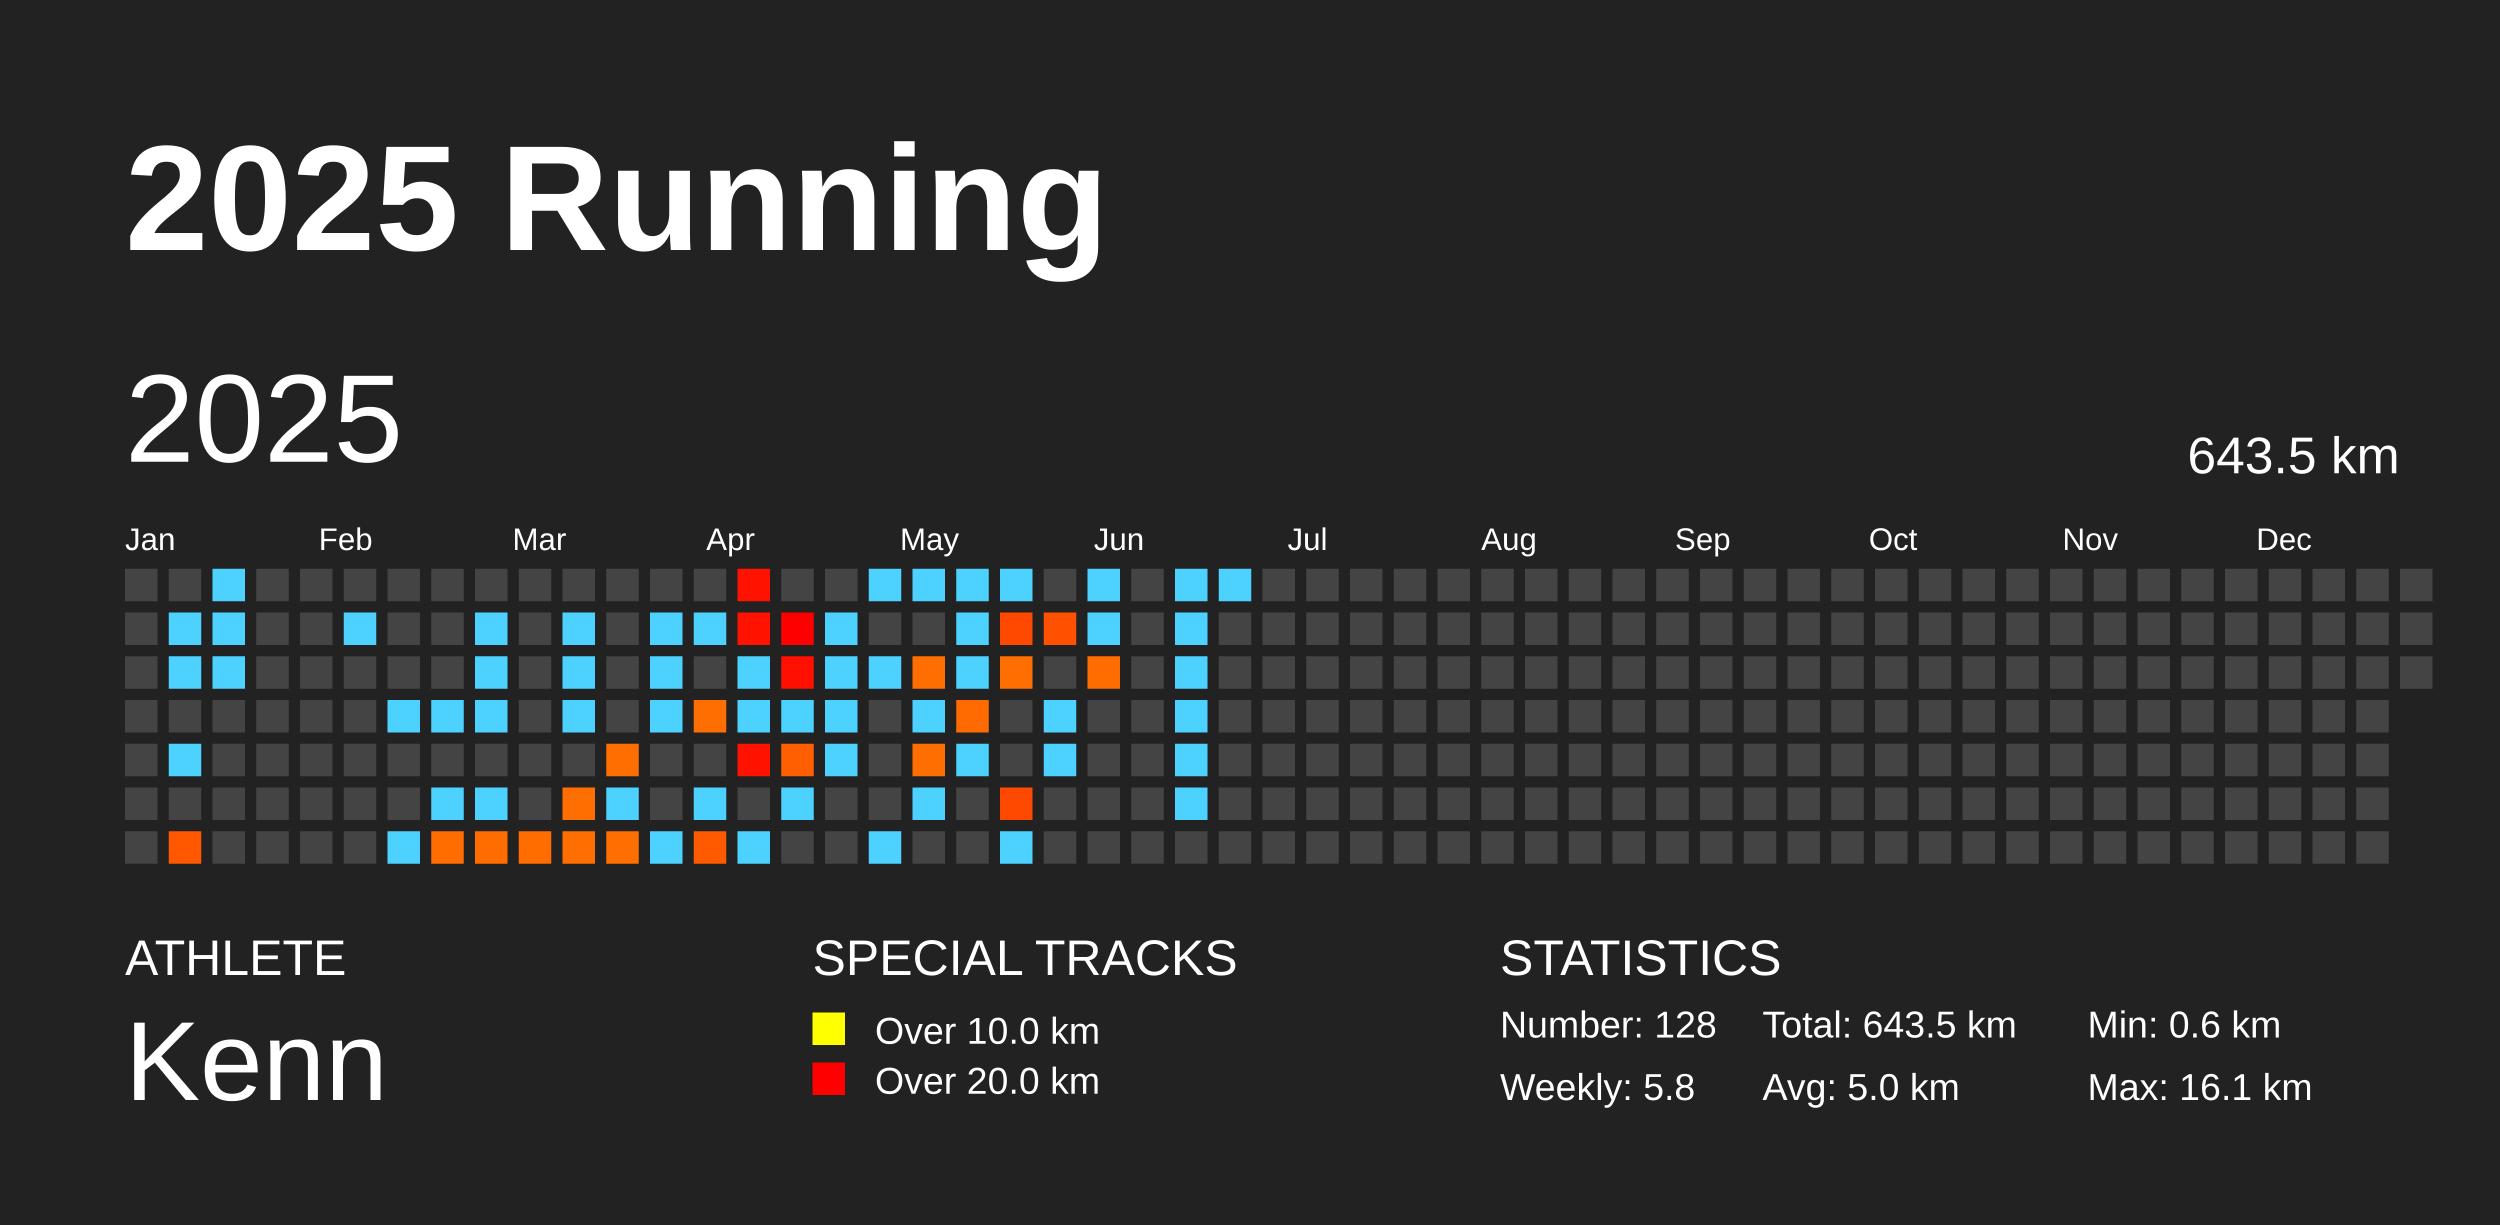
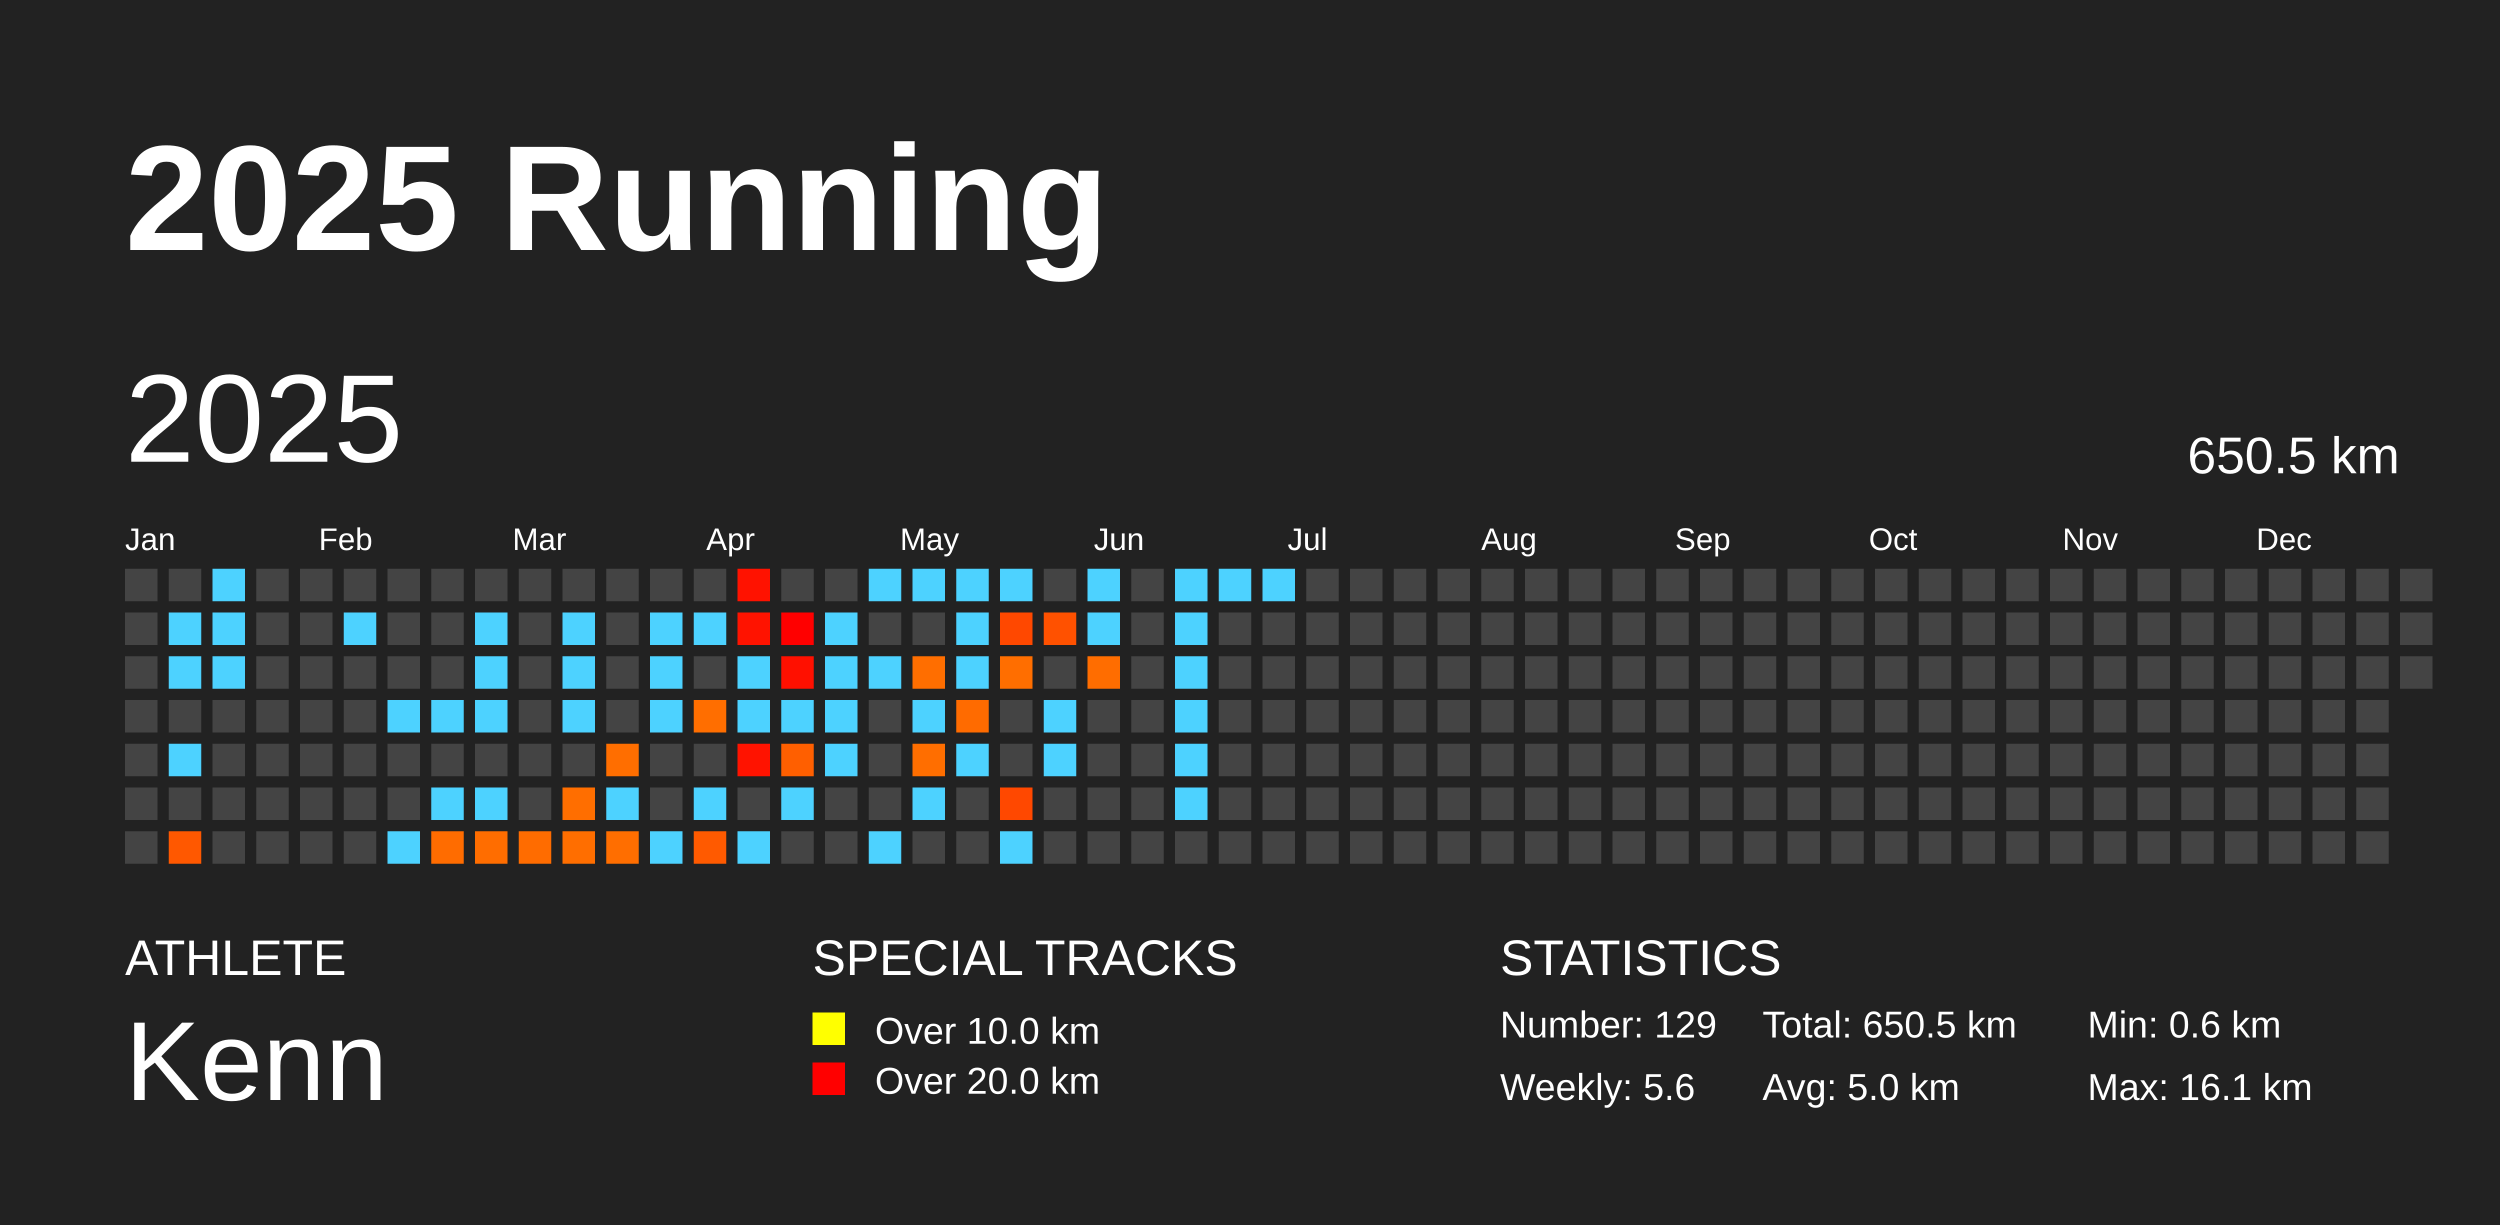
<svg xmlns="http://www.w3.org/2000/svg" baseProfile="full" height="98mm" version="1.1" viewBox="0,0,200,98" width="200mm">
  <defs />
  <rect fill="#222222" height="98" width="200" x="0" y="0" />
  <text fill="#FFFFFF" style="font-size:12px; font-family:Arial; font-weight:bold;" x="10" y="20">2025 Running</text>
  <text fill="#FFFFFF" style="font-size:4px; font-family:Arial" x="10" y="78">ATHLETE</text>
  <text fill="#FFFFFF" style="font-size:9px; font-family:Arial" x="10" y="88">Kenn</text>
  <text fill="#FFFFFF" style="font-size:4px; font-family:Arial" x="65" y="78">SPECIAL TRACKS</text>
  <rect fill="yellow" height="2.6" width="2.6" x="65" y="81" />
  <text fill="#FFFFFF" style="font-size:3px; font-family:Arial" x="70" y="83.5">Over 10.0 km</text>
  <rect fill="red" height="2.6" width="2.6" x="65" y="85" />
  <text fill="#FFFFFF" style="font-size:3px; font-family:Arial" x="70" y="87.5">Over 20.0 km</text>
  <text fill="#FFFFFF" style="font-size:4px; font-family:Arial" x="120" y="78">STATISTICS</text>
-   <text fill="#FFFFFF" style="font-size:3px; font-family:Arial" x="120" y="83">Number: 128</text>
-   <text fill="#FFFFFF" style="font-size:3px; font-family:Arial" x="120" y="88">Weekly: 5.8</text>
-   <text fill="#FFFFFF" style="font-size:3px; font-family:Arial" x="141" y="83">Total: 643.5 km</text>
+   <text fill="#FFFFFF" style="font-size:3px; font-family:Arial" x="120" y="83">Number: 129</text>
+   <text fill="#FFFFFF" style="font-size:3px; font-family:Arial" x="120" y="88">Weekly: 5.6</text>
+   <text fill="#FFFFFF" style="font-size:3px; font-family:Arial" x="141" y="83">Total: 650.5 km</text>
  <text fill="#FFFFFF" style="font-size:3px; font-family:Arial" x="141" y="88">Avg: 5.0 km</text>
  <text fill="#FFFFFF" style="font-size:3px; font-family:Arial" x="167" y="83">Min: 0.6 km</text>
  <text fill="#FFFFFF" style="font-size:3px; font-family:Arial" x="167" y="88">Max: 16.1 km</text>
  <text dominant-baseline="hanging" fill="#FFFFFF" style="font-size:10.0px; font-family:Arial;" x="10" y="30">2025</text>
-   <text dominant-baseline="hanging" fill="#FFFFFF" style="font-size:4.125px; font-family:Arial;" x="175" y="35">643.5 km</text>
+   <text dominant-baseline="hanging" fill="#FFFFFF" style="font-size:4.125px; font-family:Arial;" x="175" y="35">650.5 km</text>
  <text fill="#FFFFFF" style="font-size:2.5px; font-family:Arial" x="10.0" y="44">Jan</text>
  <text fill="#FFFFFF" style="font-size:2.5px; font-family:Arial" x="25.5" y="44">Feb</text>
  <text fill="#FFFFFF" style="font-size:2.5px; font-family:Arial" x="41.0" y="44">Mar</text>
  <text fill="#FFFFFF" style="font-size:2.5px; font-family:Arial" x="56.5" y="44">Apr</text>
  <text fill="#FFFFFF" style="font-size:2.5px; font-family:Arial" x="72.0" y="44">May</text>
  <text fill="#FFFFFF" style="font-size:2.5px; font-family:Arial" x="87.5" y="44">Jun</text>
  <text fill="#FFFFFF" style="font-size:2.5px; font-family:Arial" x="103.0" y="44">Jul</text>
  <text fill="#FFFFFF" style="font-size:2.5px; font-family:Arial" x="118.5" y="44">Aug</text>
  <text fill="#FFFFFF" style="font-size:2.5px; font-family:Arial" x="134.0" y="44">Sep</text>
  <text fill="#FFFFFF" style="font-size:2.5px; font-family:Arial" x="149.5" y="44">Oct</text>
  <text fill="#FFFFFF" style="font-size:2.5px; font-family:Arial" x="165.0" y="44">Nov</text>
  <text fill="#FFFFFF" style="font-size:2.5px; font-family:Arial" x="180.5" y="44">Dec</text>
  <rect fill="#444444" height="2.6" width="2.6" x="10.0" y="45.5" />
  <rect fill="#444444" height="2.6" width="2.6" x="10.0" y="49.0" />
  <rect fill="#444444" height="2.6" width="2.6" x="10.0" y="52.5" />
  <rect fill="#444444" height="2.6" width="2.6" x="10.0" y="56.0" />
  <rect fill="#444444" height="2.6" width="2.6" x="10.0" y="59.5" />
  <rect fill="#444444" height="2.6" width="2.6" x="10.0" y="63.0" />
  <rect fill="#444444" height="2.6" width="2.6" x="10.0" y="66.5" />
  <rect fill="#444444" height="2.6" width="2.6" x="13.5" y="45.5" />
  <rect fill="#4dd2ff" height="2.6" width="2.6" x="13.5" y="49.0" />
  <rect fill="#4dd2ff" height="2.6" width="2.6" x="13.5" y="52.5" />
  <rect fill="#444444" height="2.6" width="2.6" x="13.5" y="56.0" />
  <rect fill="#4dd2ff" height="2.6" width="2.6" x="13.5" y="59.5" />
  <rect fill="#444444" height="2.6" width="2.6" x="13.5" y="63.0" />
  <rect fill="#ff5800" height="2.6" width="2.6" x="13.5" y="66.5" />
  <rect fill="#4dd2ff" height="2.6" width="2.6" x="17.0" y="45.5" />
  <rect fill="#4dd2ff" height="2.6" width="2.6" x="17.0" y="49.0" />
  <rect fill="#4dd2ff" height="2.6" width="2.6" x="17.0" y="52.5" />
  <rect fill="#444444" height="2.6" width="2.6" x="17.0" y="56.0" />
  <rect fill="#444444" height="2.6" width="2.6" x="17.0" y="59.5" />
  <rect fill="#444444" height="2.6" width="2.6" x="17.0" y="63.0" />
  <rect fill="#444444" height="2.6" width="2.6" x="17.0" y="66.5" />
  <rect fill="#444444" height="2.6" width="2.6" x="20.5" y="45.5" />
  <rect fill="#444444" height="2.6" width="2.6" x="20.5" y="49.0" />
  <rect fill="#444444" height="2.6" width="2.6" x="20.5" y="52.5" />
  <rect fill="#444444" height="2.6" width="2.6" x="20.5" y="56.0" />
  <rect fill="#444444" height="2.6" width="2.6" x="20.5" y="59.5" />
  <rect fill="#444444" height="2.6" width="2.6" x="20.5" y="63.0" />
  <rect fill="#444444" height="2.6" width="2.6" x="20.5" y="66.5" />
  <rect fill="#444444" height="2.6" width="2.6" x="24.0" y="45.5" />
  <rect fill="#444444" height="2.6" width="2.6" x="24.0" y="49.0" />
  <rect fill="#444444" height="2.6" width="2.6" x="24.0" y="52.5" />
  <rect fill="#444444" height="2.6" width="2.6" x="24.0" y="56.0" />
  <rect fill="#444444" height="2.6" width="2.6" x="24.0" y="59.5" />
  <rect fill="#444444" height="2.6" width="2.6" x="24.0" y="63.0" />
  <rect fill="#444444" height="2.6" width="2.6" x="24.0" y="66.5" />
  <rect fill="#444444" height="2.6" width="2.6" x="27.5" y="45.5" />
  <rect fill="#4dd2ff" height="2.6" width="2.6" x="27.5" y="49.0" />
  <rect fill="#444444" height="2.6" width="2.6" x="27.5" y="52.5" />
  <rect fill="#444444" height="2.6" width="2.6" x="27.5" y="56.0" />
  <rect fill="#444444" height="2.6" width="2.6" x="27.5" y="59.5" />
  <rect fill="#444444" height="2.6" width="2.6" x="27.5" y="63.0" />
  <rect fill="#444444" height="2.6" width="2.6" x="27.5" y="66.5" />
  <rect fill="#444444" height="2.6" width="2.6" x="31.0" y="45.5" />
  <rect fill="#444444" height="2.6" width="2.6" x="31.0" y="49.0" />
  <rect fill="#444444" height="2.6" width="2.6" x="31.0" y="52.5" />
  <rect fill="#4dd2ff" height="2.6" width="2.6" x="31.0" y="56.0" />
  <rect fill="#444444" height="2.6" width="2.6" x="31.0" y="59.5" />
  <rect fill="#444444" height="2.6" width="2.6" x="31.0" y="63.0" />
  <rect fill="#4dd2ff" height="2.6" width="2.6" x="31.0" y="66.5" />
  <rect fill="#444444" height="2.6" width="2.6" x="34.5" y="45.5" />
  <rect fill="#444444" height="2.6" width="2.6" x="34.5" y="49.0" />
  <rect fill="#444444" height="2.6" width="2.6" x="34.5" y="52.5" />
  <rect fill="#4dd2ff" height="2.6" width="2.6" x="34.5" y="56.0" />
  <rect fill="#444444" height="2.6" width="2.6" x="34.5" y="59.5" />
  <rect fill="#4dd2ff" height="2.6" width="2.6" x="34.5" y="63.0" />
  <rect fill="#ff6c00" height="2.6" width="2.6" x="34.5" y="66.5" />
  <rect fill="#444444" height="2.6" width="2.6" x="38.0" y="45.5" />
  <rect fill="#4dd2ff" height="2.6" width="2.6" x="38.0" y="49.0" />
  <rect fill="#4dd2ff" height="2.6" width="2.6" x="38.0" y="52.5" />
  <rect fill="#4dd2ff" height="2.6" width="2.6" x="38.0" y="56.0" />
  <rect fill="#444444" height="2.6" width="2.6" x="38.0" y="59.5" />
  <rect fill="#4dd2ff" height="2.6" width="2.6" x="38.0" y="63.0" />
  <rect fill="#ff6d00" height="2.6" width="2.6" x="38.0" y="66.5" />
  <rect fill="#444444" height="2.6" width="2.6" x="41.5" y="45.5" />
  <rect fill="#444444" height="2.6" width="2.6" x="41.5" y="49.0" />
  <rect fill="#444444" height="2.6" width="2.6" x="41.5" y="52.5" />
  <rect fill="#444444" height="2.6" width="2.6" x="41.5" y="56.0" />
  <rect fill="#444444" height="2.6" width="2.6" x="41.5" y="59.5" />
  <rect fill="#444444" height="2.6" width="2.6" x="41.5" y="63.0" />
  <rect fill="#ff6c00" height="2.6" width="2.6" x="41.5" y="66.5" />
  <rect fill="#444444" height="2.6" width="2.6" x="45.0" y="45.5" />
  <rect fill="#4dd2ff" height="2.6" width="2.6" x="45.0" y="49.0" />
  <rect fill="#4dd2ff" height="2.6" width="2.6" x="45.0" y="52.5" />
  <rect fill="#4dd2ff" height="2.6" width="2.6" x="45.0" y="56.0" />
  <rect fill="#444444" height="2.6" width="2.6" x="45.0" y="59.5" />
  <rect fill="#ff6e00" height="2.6" width="2.6" x="45.0" y="63.0" />
  <rect fill="#ff6e00" height="2.6" width="2.6" x="45.0" y="66.5" />
  <rect fill="#444444" height="2.6" width="2.6" x="48.5" y="45.5" />
  <rect fill="#444444" height="2.6" width="2.6" x="48.5" y="49.0" />
  <rect fill="#444444" height="2.6" width="2.6" x="48.5" y="52.5" />
  <rect fill="#444444" height="2.6" width="2.6" x="48.5" y="56.0" />
  <rect fill="#ff6e00" height="2.6" width="2.6" x="48.5" y="59.5" />
  <rect fill="#4dd2ff" height="2.6" width="2.6" x="48.5" y="63.0" />
  <rect fill="#ff6e00" height="2.6" width="2.6" x="48.5" y="66.5" />
  <rect fill="#444444" height="2.6" width="2.6" x="52.0" y="45.5" />
  <rect fill="#4dd2ff" height="2.6" width="2.6" x="52.0" y="49.0" />
  <rect fill="#4dd2ff" height="2.6" width="2.6" x="52.0" y="52.5" />
  <rect fill="#4dd2ff" height="2.6" width="2.6" x="52.0" y="56.0" />
  <rect fill="#444444" height="2.6" width="2.6" x="52.0" y="59.5" />
  <rect fill="#444444" height="2.6" width="2.6" x="52.0" y="63.0" />
  <rect fill="#4dd2ff" height="2.6" width="2.6" x="52.0" y="66.5" />
  <rect fill="#444444" height="2.6" width="2.6" x="55.5" y="45.5" />
  <rect fill="#4dd2ff" height="2.6" width="2.6" x="55.5" y="49.0" />
  <rect fill="#444444" height="2.6" width="2.6" x="55.5" y="52.5" />
  <rect fill="#ff6e00" height="2.6" width="2.6" x="55.5" y="56.0" />
  <rect fill="#444444" height="2.6" width="2.6" x="55.5" y="59.5" />
  <rect fill="#4dd2ff" height="2.6" width="2.6" x="55.5" y="63.0" />
  <rect fill="#ff5a00" height="2.6" width="2.6" x="55.5" y="66.5" />
  <rect fill="#ff1200" height="2.6" width="2.6" x="59.0" y="45.5" />
  <rect fill="#ff1300" height="2.6" width="2.6" x="59.0" y="49.0" />
  <rect fill="#4dd2ff" height="2.6" width="2.6" x="59.0" y="52.5" />
  <rect fill="#4dd2ff" height="2.6" width="2.6" x="59.0" y="56.0" />
  <rect fill="#ff1300" height="2.6" width="2.6" x="59.0" y="59.5" />
  <rect fill="#444444" height="2.6" width="2.6" x="59.0" y="63.0" />
  <rect fill="#4dd2ff" height="2.6" width="2.6" x="59.0" y="66.5" />
  <rect fill="#444444" height="2.6" width="2.6" x="62.5" y="45.5" />
  <rect fill="#ff0000" height="2.6" width="2.6" x="62.5" y="49.0" />
  <rect fill="#ff1000" height="2.6" width="2.6" x="62.5" y="52.5" />
  <rect fill="#4dd2ff" height="2.6" width="2.6" x="62.5" y="56.0" />
  <rect fill="#ff5f00" height="2.6" width="2.6" x="62.5" y="59.5" />
  <rect fill="#4dd2ff" height="2.6" width="2.6" x="62.5" y="63.0" />
  <rect fill="#444444" height="2.6" width="2.6" x="62.5" y="66.5" />
  <rect fill="#444444" height="2.6" width="2.6" x="66.0" y="45.5" />
  <rect fill="#4dd2ff" height="2.6" width="2.6" x="66.0" y="49.0" />
  <rect fill="#4dd2ff" height="2.6" width="2.6" x="66.0" y="52.5" />
  <rect fill="#4dd2ff" height="2.6" width="2.6" x="66.0" y="56.0" />
  <rect fill="#4dd2ff" height="2.6" width="2.6" x="66.0" y="59.5" />
  <rect fill="#444444" height="2.6" width="2.6" x="66.0" y="63.0" />
  <rect fill="#444444" height="2.6" width="2.6" x="66.0" y="66.5" />
  <rect fill="#4dd2ff" height="2.6" width="2.6" x="69.5" y="45.5" />
  <rect fill="#444444" height="2.6" width="2.6" x="69.5" y="49.0" />
  <rect fill="#4dd2ff" height="2.6" width="2.6" x="69.5" y="52.5" />
  <rect fill="#444444" height="2.6" width="2.6" x="69.5" y="56.0" />
  <rect fill="#444444" height="2.6" width="2.6" x="69.5" y="59.5" />
  <rect fill="#444444" height="2.6" width="2.6" x="69.5" y="63.0" />
  <rect fill="#4dd2ff" height="2.6" width="2.6" x="69.5" y="66.5" />
  <rect fill="#4dd2ff" height="2.6" width="2.6" x="73.0" y="45.5" />
  <rect fill="#444444" height="2.6" width="2.6" x="73.0" y="49.0" />
  <rect fill="#ff6e00" height="2.6" width="2.6" x="73.0" y="52.5" />
  <rect fill="#4dd2ff" height="2.6" width="2.6" x="73.0" y="56.0" />
  <rect fill="#ff6e00" height="2.6" width="2.6" x="73.0" y="59.5" />
  <rect fill="#4dd2ff" height="2.6" width="2.6" x="73.0" y="63.0" />
  <rect fill="#444444" height="2.6" width="2.6" x="73.0" y="66.5" />
  <rect fill="#4dd2ff" height="2.6" width="2.6" x="76.5" y="45.5" />
  <rect fill="#4dd2ff" height="2.6" width="2.6" x="76.5" y="49.0" />
  <rect fill="#4dd2ff" height="2.6" width="2.6" x="76.5" y="52.5" />
  <rect fill="#ff6b00" height="2.6" width="2.6" x="76.5" y="56.0" />
  <rect fill="#4dd2ff" height="2.6" width="2.6" x="76.5" y="59.5" />
  <rect fill="#444444" height="2.6" width="2.6" x="76.5" y="63.0" />
  <rect fill="#444444" height="2.6" width="2.6" x="76.5" y="66.5" />
  <rect fill="#4dd2ff" height="2.6" width="2.6" x="80.0" y="45.5" />
  <rect fill="#ff4800" height="2.6" width="2.6" x="80.0" y="49.0" />
  <rect fill="#ff6e00" height="2.6" width="2.6" x="80.0" y="52.5" />
  <rect fill="#444444" height="2.6" width="2.6" x="80.0" y="56.0" />
  <rect fill="#444444" height="2.6" width="2.6" x="80.0" y="59.5" />
  <rect fill="#ff4800" height="2.6" width="2.6" x="80.0" y="63.0" />
  <rect fill="#4dd2ff" height="2.6" width="2.6" x="80.0" y="66.5" />
  <rect fill="#444444" height="2.6" width="2.6" x="83.5" y="45.5" />
  <rect fill="#ff5100" height="2.6" width="2.6" x="83.5" y="49.0" />
  <rect fill="#444444" height="2.6" width="2.6" x="83.5" y="52.5" />
  <rect fill="#4dd2ff" height="2.6" width="2.6" x="83.5" y="56.0" />
  <rect fill="#4dd2ff" height="2.6" width="2.6" x="83.5" y="59.5" />
  <rect fill="#444444" height="2.6" width="2.6" x="83.5" y="63.0" />
  <rect fill="#444444" height="2.6" width="2.6" x="83.5" y="66.5" />
  <rect fill="#4dd2ff" height="2.6" width="2.6" x="87.0" y="45.5" />
  <rect fill="#4dd2ff" height="2.6" width="2.6" x="87.0" y="49.0" />
  <rect fill="#ff6d00" height="2.6" width="2.6" x="87.0" y="52.5" />
  <rect fill="#444444" height="2.6" width="2.6" x="87.0" y="56.0" />
  <rect fill="#444444" height="2.6" width="2.6" x="87.0" y="59.5" />
  <rect fill="#444444" height="2.6" width="2.6" x="87.0" y="63.0" />
  <rect fill="#444444" height="2.6" width="2.6" x="87.0" y="66.5" />
  <rect fill="#444444" height="2.6" width="2.6" x="90.5" y="45.5" />
  <rect fill="#444444" height="2.6" width="2.6" x="90.5" y="49.0" />
  <rect fill="#444444" height="2.6" width="2.6" x="90.5" y="52.5" />
  <rect fill="#444444" height="2.6" width="2.6" x="90.5" y="56.0" />
  <rect fill="#444444" height="2.6" width="2.6" x="90.5" y="59.5" />
  <rect fill="#444444" height="2.6" width="2.6" x="90.5" y="63.0" />
  <rect fill="#444444" height="2.6" width="2.6" x="90.5" y="66.5" />
  <rect fill="#4dd2ff" height="2.6" width="2.6" x="94.0" y="45.5" />
  <rect fill="#4dd2ff" height="2.6" width="2.6" x="94.0" y="49.0" />
  <rect fill="#4dd2ff" height="2.6" width="2.6" x="94.0" y="52.5" />
  <rect fill="#4dd2ff" height="2.6" width="2.6" x="94.0" y="56.0" />
  <rect fill="#4dd2ff" height="2.6" width="2.6" x="94.0" y="59.5" />
  <rect fill="#4dd2ff" height="2.6" width="2.6" x="94.0" y="63.0" />
  <rect fill="#444444" height="2.6" width="2.6" x="94.0" y="66.5" />
  <rect fill="#4dd2ff" height="2.6" width="2.6" x="97.5" y="45.5" />
  <rect fill="#444444" height="2.6" width="2.6" x="97.5" y="49.0" />
  <rect fill="#444444" height="2.6" width="2.6" x="97.5" y="52.5" />
  <rect fill="#444444" height="2.6" width="2.6" x="97.5" y="56.0" />
  <rect fill="#444444" height="2.6" width="2.6" x="97.5" y="59.5" />
  <rect fill="#444444" height="2.6" width="2.6" x="97.5" y="63.0" />
  <rect fill="#444444" height="2.6" width="2.6" x="97.5" y="66.5" />
-   <rect fill="#444444" height="2.6" width="2.6" x="101.0" y="45.5" />
+   <rect fill="#4dd2ff" height="2.6" width="2.6" x="101.0" y="45.5" />
  <rect fill="#444444" height="2.6" width="2.6" x="101.0" y="49.0" />
  <rect fill="#444444" height="2.6" width="2.6" x="101.0" y="52.5" />
  <rect fill="#444444" height="2.6" width="2.6" x="101.0" y="56.0" />
  <rect fill="#444444" height="2.6" width="2.6" x="101.0" y="59.5" />
  <rect fill="#444444" height="2.6" width="2.6" x="101.0" y="63.0" />
  <rect fill="#444444" height="2.6" width="2.6" x="101.0" y="66.5" />
  <rect fill="#444444" height="2.6" width="2.6" x="104.5" y="45.5" />
  <rect fill="#444444" height="2.6" width="2.6" x="104.5" y="49.0" />
  <rect fill="#444444" height="2.6" width="2.6" x="104.5" y="52.5" />
  <rect fill="#444444" height="2.6" width="2.6" x="104.5" y="56.0" />
  <rect fill="#444444" height="2.6" width="2.6" x="104.5" y="59.5" />
  <rect fill="#444444" height="2.6" width="2.6" x="104.5" y="63.0" />
  <rect fill="#444444" height="2.6" width="2.6" x="104.5" y="66.5" />
  <rect fill="#444444" height="2.6" width="2.6" x="108.0" y="45.5" />
  <rect fill="#444444" height="2.6" width="2.6" x="108.0" y="49.0" />
  <rect fill="#444444" height="2.6" width="2.6" x="108.0" y="52.5" />
  <rect fill="#444444" height="2.6" width="2.6" x="108.0" y="56.0" />
  <rect fill="#444444" height="2.6" width="2.6" x="108.0" y="59.5" />
  <rect fill="#444444" height="2.6" width="2.6" x="108.0" y="63.0" />
  <rect fill="#444444" height="2.6" width="2.6" x="108.0" y="66.5" />
  <rect fill="#444444" height="2.6" width="2.6" x="111.5" y="45.5" />
  <rect fill="#444444" height="2.6" width="2.6" x="111.5" y="49.0" />
  <rect fill="#444444" height="2.6" width="2.6" x="111.5" y="52.5" />
  <rect fill="#444444" height="2.6" width="2.6" x="111.5" y="56.0" />
  <rect fill="#444444" height="2.6" width="2.6" x="111.5" y="59.5" />
  <rect fill="#444444" height="2.6" width="2.6" x="111.5" y="63.0" />
  <rect fill="#444444" height="2.6" width="2.6" x="111.5" y="66.5" />
  <rect fill="#444444" height="2.6" width="2.6" x="115.0" y="45.5" />
  <rect fill="#444444" height="2.6" width="2.6" x="115.0" y="49.0" />
  <rect fill="#444444" height="2.6" width="2.6" x="115.0" y="52.5" />
  <rect fill="#444444" height="2.6" width="2.6" x="115.0" y="56.0" />
  <rect fill="#444444" height="2.6" width="2.6" x="115.0" y="59.5" />
  <rect fill="#444444" height="2.6" width="2.6" x="115.0" y="63.0" />
  <rect fill="#444444" height="2.6" width="2.6" x="115.0" y="66.5" />
  <rect fill="#444444" height="2.6" width="2.6" x="118.5" y="45.5" />
  <rect fill="#444444" height="2.6" width="2.6" x="118.5" y="49.0" />
  <rect fill="#444444" height="2.6" width="2.6" x="118.5" y="52.5" />
  <rect fill="#444444" height="2.6" width="2.6" x="118.5" y="56.0" />
  <rect fill="#444444" height="2.6" width="2.6" x="118.5" y="59.5" />
  <rect fill="#444444" height="2.6" width="2.6" x="118.5" y="63.0" />
  <rect fill="#444444" height="2.6" width="2.6" x="118.5" y="66.5" />
  <rect fill="#444444" height="2.6" width="2.6" x="122.0" y="45.5" />
  <rect fill="#444444" height="2.6" width="2.6" x="122.0" y="49.0" />
  <rect fill="#444444" height="2.6" width="2.6" x="122.0" y="52.5" />
  <rect fill="#444444" height="2.6" width="2.6" x="122.0" y="56.0" />
  <rect fill="#444444" height="2.6" width="2.6" x="122.0" y="59.5" />
  <rect fill="#444444" height="2.6" width="2.6" x="122.0" y="63.0" />
  <rect fill="#444444" height="2.6" width="2.6" x="122.0" y="66.5" />
  <rect fill="#444444" height="2.6" width="2.6" x="125.5" y="45.5" />
  <rect fill="#444444" height="2.6" width="2.6" x="125.5" y="49.0" />
  <rect fill="#444444" height="2.6" width="2.6" x="125.5" y="52.5" />
  <rect fill="#444444" height="2.6" width="2.6" x="125.5" y="56.0" />
  <rect fill="#444444" height="2.6" width="2.6" x="125.5" y="59.5" />
  <rect fill="#444444" height="2.6" width="2.6" x="125.5" y="63.0" />
  <rect fill="#444444" height="2.6" width="2.6" x="125.5" y="66.5" />
  <rect fill="#444444" height="2.6" width="2.6" x="129.0" y="45.5" />
  <rect fill="#444444" height="2.6" width="2.6" x="129.0" y="49.0" />
  <rect fill="#444444" height="2.6" width="2.6" x="129.0" y="52.5" />
  <rect fill="#444444" height="2.6" width="2.6" x="129.0" y="56.0" />
  <rect fill="#444444" height="2.6" width="2.6" x="129.0" y="59.5" />
  <rect fill="#444444" height="2.6" width="2.6" x="129.0" y="63.0" />
  <rect fill="#444444" height="2.6" width="2.6" x="129.0" y="66.5" />
  <rect fill="#444444" height="2.6" width="2.6" x="132.5" y="45.5" />
  <rect fill="#444444" height="2.6" width="2.6" x="132.5" y="49.0" />
  <rect fill="#444444" height="2.6" width="2.6" x="132.5" y="52.5" />
  <rect fill="#444444" height="2.6" width="2.6" x="132.5" y="56.0" />
  <rect fill="#444444" height="2.6" width="2.6" x="132.5" y="59.5" />
  <rect fill="#444444" height="2.6" width="2.6" x="132.5" y="63.0" />
  <rect fill="#444444" height="2.6" width="2.6" x="132.5" y="66.5" />
  <rect fill="#444444" height="2.6" width="2.6" x="136.0" y="45.5" />
  <rect fill="#444444" height="2.6" width="2.6" x="136.0" y="49.0" />
  <rect fill="#444444" height="2.6" width="2.6" x="136.0" y="52.5" />
  <rect fill="#444444" height="2.6" width="2.6" x="136.0" y="56.0" />
  <rect fill="#444444" height="2.6" width="2.6" x="136.0" y="59.5" />
  <rect fill="#444444" height="2.6" width="2.6" x="136.0" y="63.0" />
  <rect fill="#444444" height="2.6" width="2.6" x="136.0" y="66.5" />
  <rect fill="#444444" height="2.6" width="2.6" x="139.5" y="45.5" />
  <rect fill="#444444" height="2.6" width="2.6" x="139.5" y="49.0" />
  <rect fill="#444444" height="2.6" width="2.6" x="139.5" y="52.5" />
  <rect fill="#444444" height="2.6" width="2.6" x="139.5" y="56.0" />
  <rect fill="#444444" height="2.6" width="2.6" x="139.5" y="59.5" />
  <rect fill="#444444" height="2.6" width="2.6" x="139.5" y="63.0" />
  <rect fill="#444444" height="2.6" width="2.6" x="139.5" y="66.5" />
  <rect fill="#444444" height="2.6" width="2.6" x="143.0" y="45.5" />
  <rect fill="#444444" height="2.6" width="2.6" x="143.0" y="49.0" />
  <rect fill="#444444" height="2.6" width="2.6" x="143.0" y="52.5" />
  <rect fill="#444444" height="2.6" width="2.6" x="143.0" y="56.0" />
  <rect fill="#444444" height="2.6" width="2.6" x="143.0" y="59.5" />
  <rect fill="#444444" height="2.6" width="2.6" x="143.0" y="63.0" />
  <rect fill="#444444" height="2.6" width="2.6" x="143.0" y="66.5" />
  <rect fill="#444444" height="2.6" width="2.6" x="146.5" y="45.5" />
  <rect fill="#444444" height="2.6" width="2.6" x="146.5" y="49.0" />
  <rect fill="#444444" height="2.6" width="2.6" x="146.5" y="52.5" />
  <rect fill="#444444" height="2.6" width="2.6" x="146.5" y="56.0" />
  <rect fill="#444444" height="2.6" width="2.6" x="146.5" y="59.5" />
  <rect fill="#444444" height="2.6" width="2.6" x="146.5" y="63.0" />
  <rect fill="#444444" height="2.6" width="2.6" x="146.5" y="66.5" />
  <rect fill="#444444" height="2.6" width="2.6" x="150.0" y="45.5" />
  <rect fill="#444444" height="2.6" width="2.6" x="150.0" y="49.0" />
  <rect fill="#444444" height="2.6" width="2.6" x="150.0" y="52.5" />
  <rect fill="#444444" height="2.6" width="2.6" x="150.0" y="56.0" />
  <rect fill="#444444" height="2.6" width="2.6" x="150.0" y="59.5" />
  <rect fill="#444444" height="2.6" width="2.6" x="150.0" y="63.0" />
  <rect fill="#444444" height="2.6" width="2.6" x="150.0" y="66.5" />
  <rect fill="#444444" height="2.6" width="2.6" x="153.5" y="45.5" />
  <rect fill="#444444" height="2.6" width="2.6" x="153.5" y="49.0" />
  <rect fill="#444444" height="2.6" width="2.6" x="153.5" y="52.5" />
  <rect fill="#444444" height="2.6" width="2.6" x="153.5" y="56.0" />
  <rect fill="#444444" height="2.6" width="2.6" x="153.5" y="59.5" />
  <rect fill="#444444" height="2.6" width="2.6" x="153.5" y="63.0" />
  <rect fill="#444444" height="2.6" width="2.6" x="153.5" y="66.5" />
  <rect fill="#444444" height="2.6" width="2.6" x="157.0" y="45.5" />
  <rect fill="#444444" height="2.6" width="2.6" x="157.0" y="49.0" />
  <rect fill="#444444" height="2.6" width="2.6" x="157.0" y="52.5" />
  <rect fill="#444444" height="2.6" width="2.6" x="157.0" y="56.0" />
  <rect fill="#444444" height="2.6" width="2.6" x="157.0" y="59.5" />
  <rect fill="#444444" height="2.6" width="2.6" x="157.0" y="63.0" />
  <rect fill="#444444" height="2.6" width="2.6" x="157.0" y="66.5" />
  <rect fill="#444444" height="2.6" width="2.6" x="160.5" y="45.5" />
  <rect fill="#444444" height="2.6" width="2.6" x="160.5" y="49.0" />
  <rect fill="#444444" height="2.6" width="2.6" x="160.5" y="52.5" />
  <rect fill="#444444" height="2.6" width="2.6" x="160.5" y="56.0" />
  <rect fill="#444444" height="2.6" width="2.6" x="160.5" y="59.5" />
  <rect fill="#444444" height="2.6" width="2.6" x="160.5" y="63.0" />
  <rect fill="#444444" height="2.6" width="2.6" x="160.5" y="66.5" />
  <rect fill="#444444" height="2.6" width="2.6" x="164.0" y="45.5" />
  <rect fill="#444444" height="2.6" width="2.6" x="164.0" y="49.0" />
  <rect fill="#444444" height="2.6" width="2.6" x="164.0" y="52.5" />
  <rect fill="#444444" height="2.6" width="2.6" x="164.0" y="56.0" />
  <rect fill="#444444" height="2.6" width="2.6" x="164.0" y="59.5" />
  <rect fill="#444444" height="2.6" width="2.6" x="164.0" y="63.0" />
  <rect fill="#444444" height="2.6" width="2.6" x="164.0" y="66.5" />
  <rect fill="#444444" height="2.6" width="2.6" x="167.5" y="45.5" />
  <rect fill="#444444" height="2.6" width="2.6" x="167.5" y="49.0" />
  <rect fill="#444444" height="2.6" width="2.6" x="167.5" y="52.5" />
  <rect fill="#444444" height="2.6" width="2.6" x="167.5" y="56.0" />
  <rect fill="#444444" height="2.6" width="2.6" x="167.5" y="59.5" />
  <rect fill="#444444" height="2.6" width="2.6" x="167.5" y="63.0" />
  <rect fill="#444444" height="2.6" width="2.6" x="167.5" y="66.5" />
  <rect fill="#444444" height="2.6" width="2.6" x="171.0" y="45.5" />
  <rect fill="#444444" height="2.6" width="2.6" x="171.0" y="49.0" />
  <rect fill="#444444" height="2.6" width="2.6" x="171.0" y="52.5" />
  <rect fill="#444444" height="2.6" width="2.6" x="171.0" y="56.0" />
  <rect fill="#444444" height="2.6" width="2.6" x="171.0" y="59.5" />
  <rect fill="#444444" height="2.6" width="2.6" x="171.0" y="63.0" />
  <rect fill="#444444" height="2.6" width="2.6" x="171.0" y="66.5" />
  <rect fill="#444444" height="2.6" width="2.6" x="174.5" y="45.5" />
  <rect fill="#444444" height="2.6" width="2.6" x="174.5" y="49.0" />
  <rect fill="#444444" height="2.6" width="2.6" x="174.5" y="52.5" />
  <rect fill="#444444" height="2.6" width="2.6" x="174.5" y="56.0" />
  <rect fill="#444444" height="2.6" width="2.6" x="174.5" y="59.5" />
  <rect fill="#444444" height="2.6" width="2.6" x="174.5" y="63.0" />
  <rect fill="#444444" height="2.6" width="2.6" x="174.5" y="66.5" />
  <rect fill="#444444" height="2.6" width="2.6" x="178.0" y="45.5" />
  <rect fill="#444444" height="2.6" width="2.6" x="178.0" y="49.0" />
  <rect fill="#444444" height="2.6" width="2.6" x="178.0" y="52.5" />
  <rect fill="#444444" height="2.6" width="2.6" x="178.0" y="56.0" />
  <rect fill="#444444" height="2.6" width="2.6" x="178.0" y="59.5" />
  <rect fill="#444444" height="2.6" width="2.6" x="178.0" y="63.0" />
  <rect fill="#444444" height="2.6" width="2.6" x="178.0" y="66.5" />
  <rect fill="#444444" height="2.6" width="2.6" x="181.5" y="45.5" />
  <rect fill="#444444" height="2.6" width="2.6" x="181.5" y="49.0" />
  <rect fill="#444444" height="2.6" width="2.6" x="181.5" y="52.5" />
  <rect fill="#444444" height="2.6" width="2.6" x="181.5" y="56.0" />
  <rect fill="#444444" height="2.6" width="2.6" x="181.5" y="59.5" />
  <rect fill="#444444" height="2.6" width="2.6" x="181.5" y="63.0" />
  <rect fill="#444444" height="2.6" width="2.6" x="181.5" y="66.5" />
  <rect fill="#444444" height="2.6" width="2.6" x="185.0" y="45.5" />
  <rect fill="#444444" height="2.6" width="2.6" x="185.0" y="49.0" />
  <rect fill="#444444" height="2.6" width="2.6" x="185.0" y="52.5" />
  <rect fill="#444444" height="2.6" width="2.6" x="185.0" y="56.0" />
  <rect fill="#444444" height="2.6" width="2.6" x="185.0" y="59.5" />
  <rect fill="#444444" height="2.6" width="2.6" x="185.0" y="63.0" />
  <rect fill="#444444" height="2.6" width="2.6" x="185.0" y="66.5" />
  <rect fill="#444444" height="2.6" width="2.6" x="188.5" y="45.5" />
  <rect fill="#444444" height="2.6" width="2.6" x="188.5" y="49.0" />
  <rect fill="#444444" height="2.6" width="2.6" x="188.5" y="52.5" />
  <rect fill="#444444" height="2.6" width="2.6" x="188.5" y="56.0" />
  <rect fill="#444444" height="2.6" width="2.6" x="188.5" y="59.5" />
  <rect fill="#444444" height="2.6" width="2.6" x="188.5" y="63.0" />
  <rect fill="#444444" height="2.6" width="2.6" x="188.5" y="66.5" />
  <rect fill="#444444" height="2.6" width="2.6" x="192.0" y="45.5" />
  <rect fill="#444444" height="2.6" width="2.6" x="192.0" y="49.0" />
  <rect fill="#444444" height="2.6" width="2.6" x="192.0" y="52.5" />
</svg>
